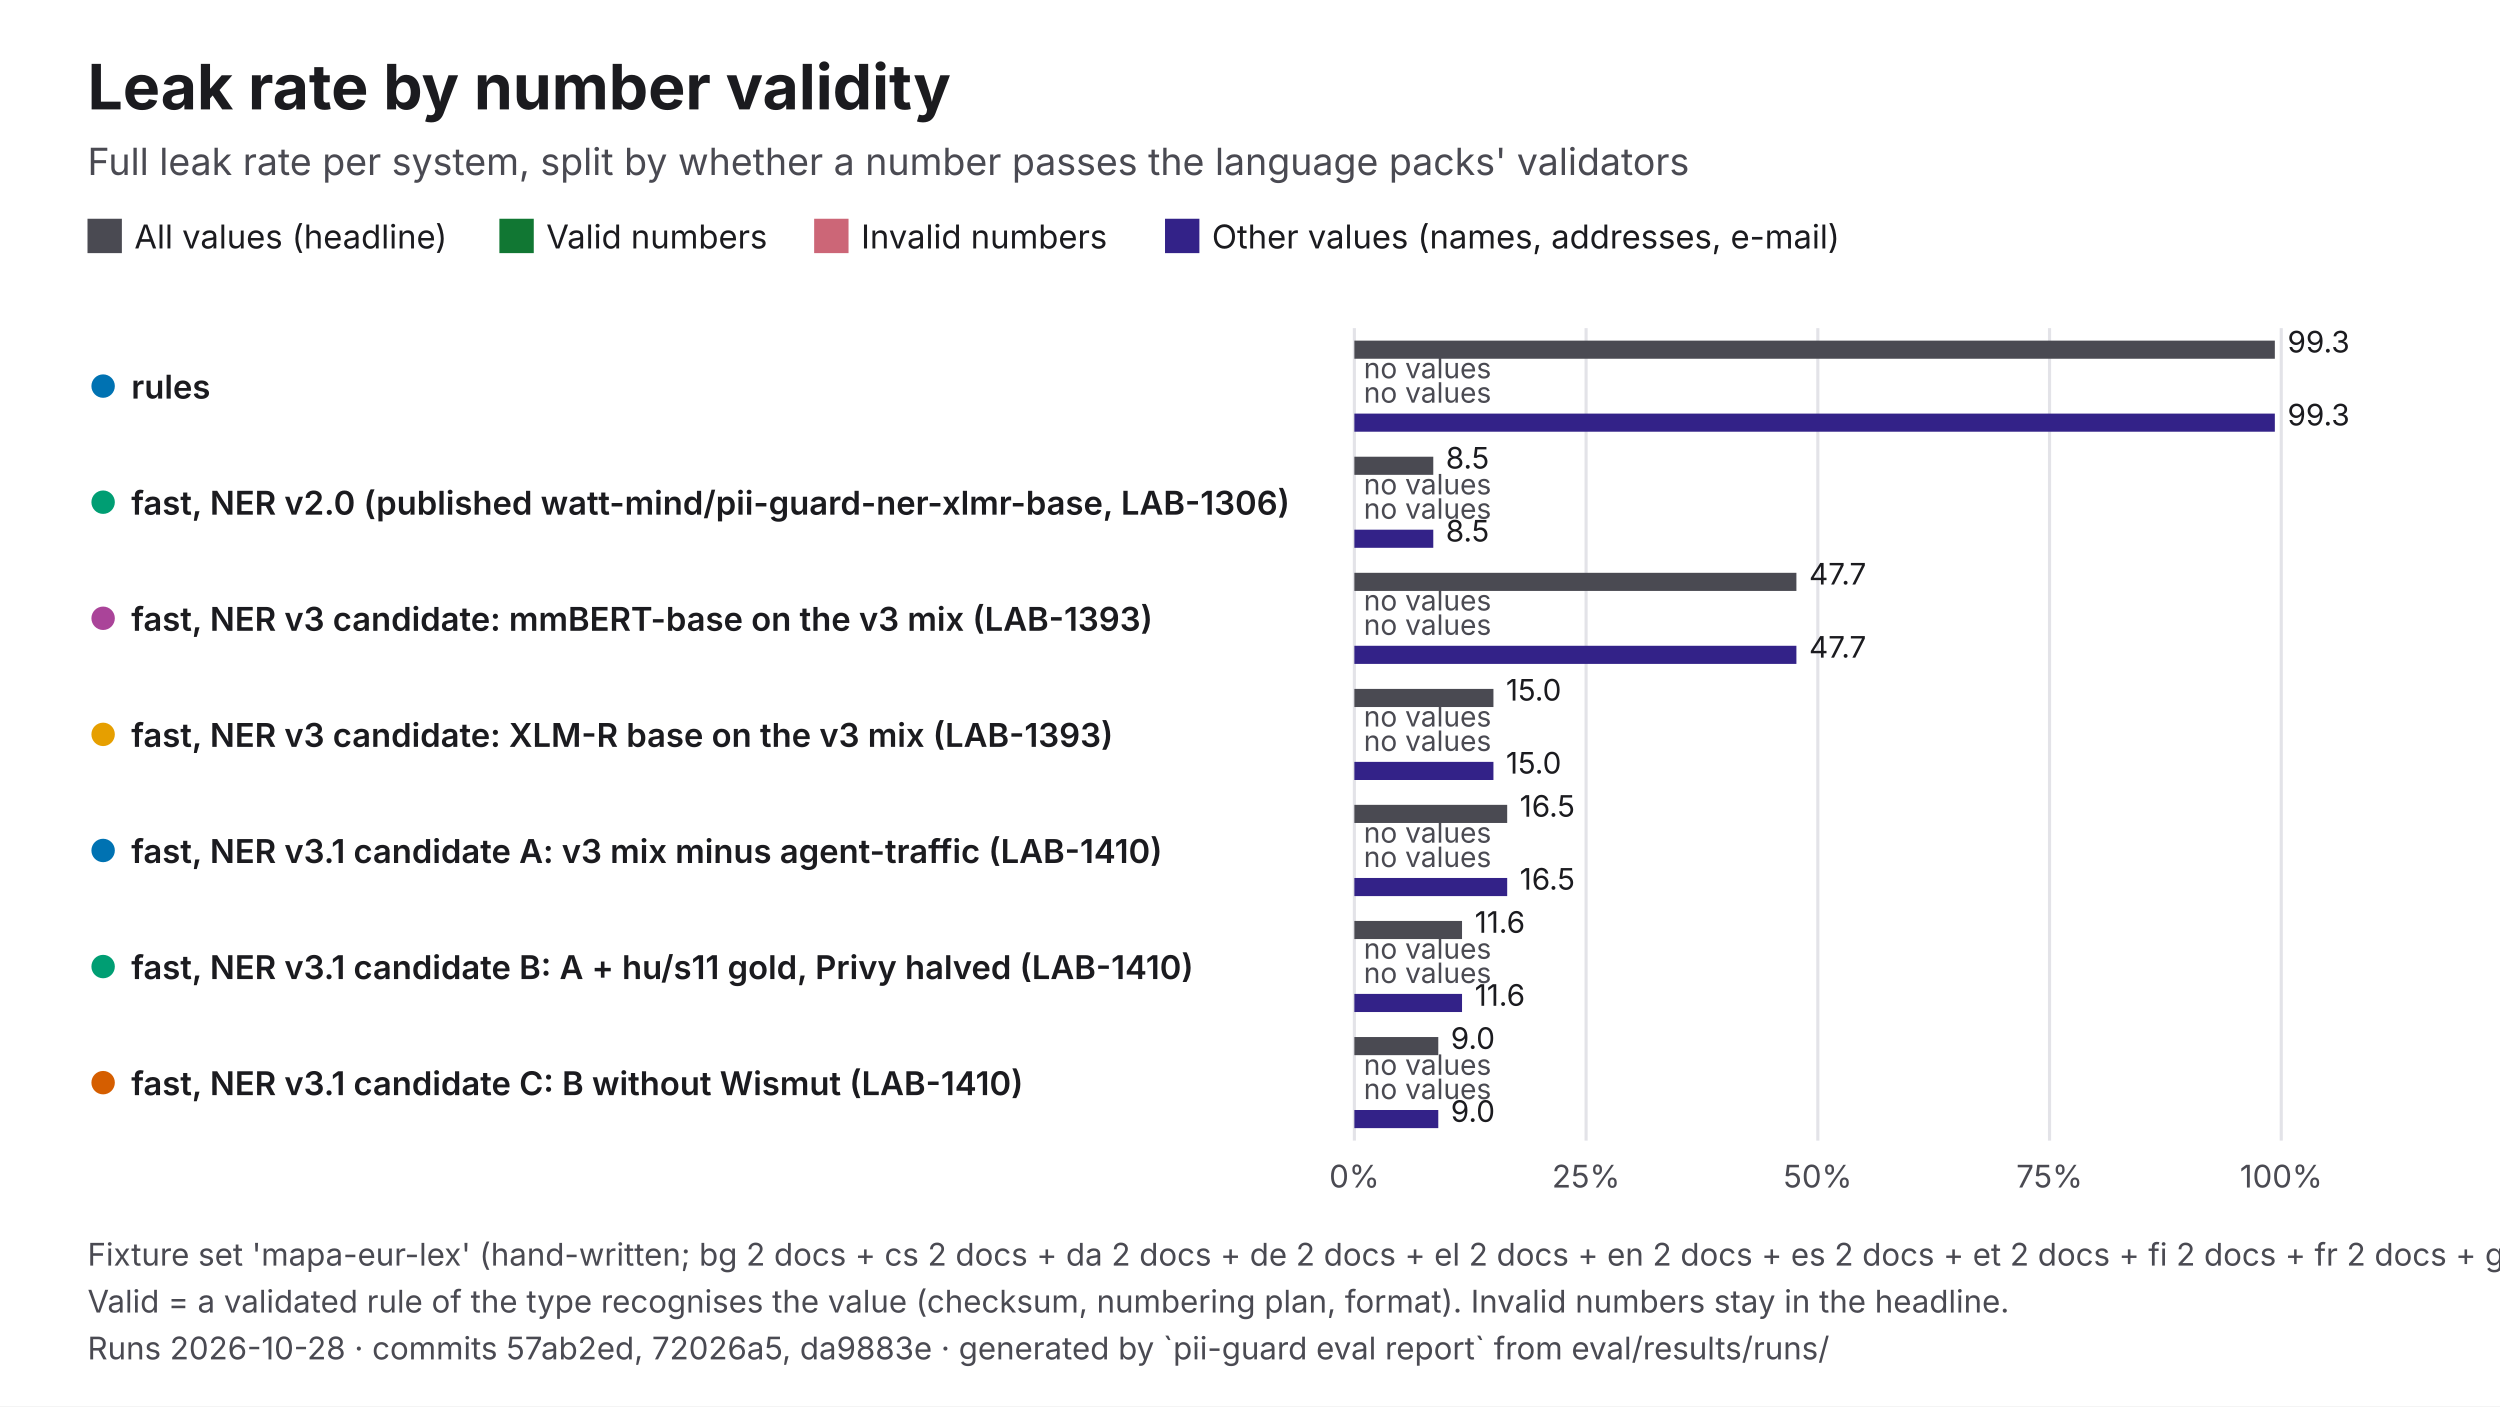
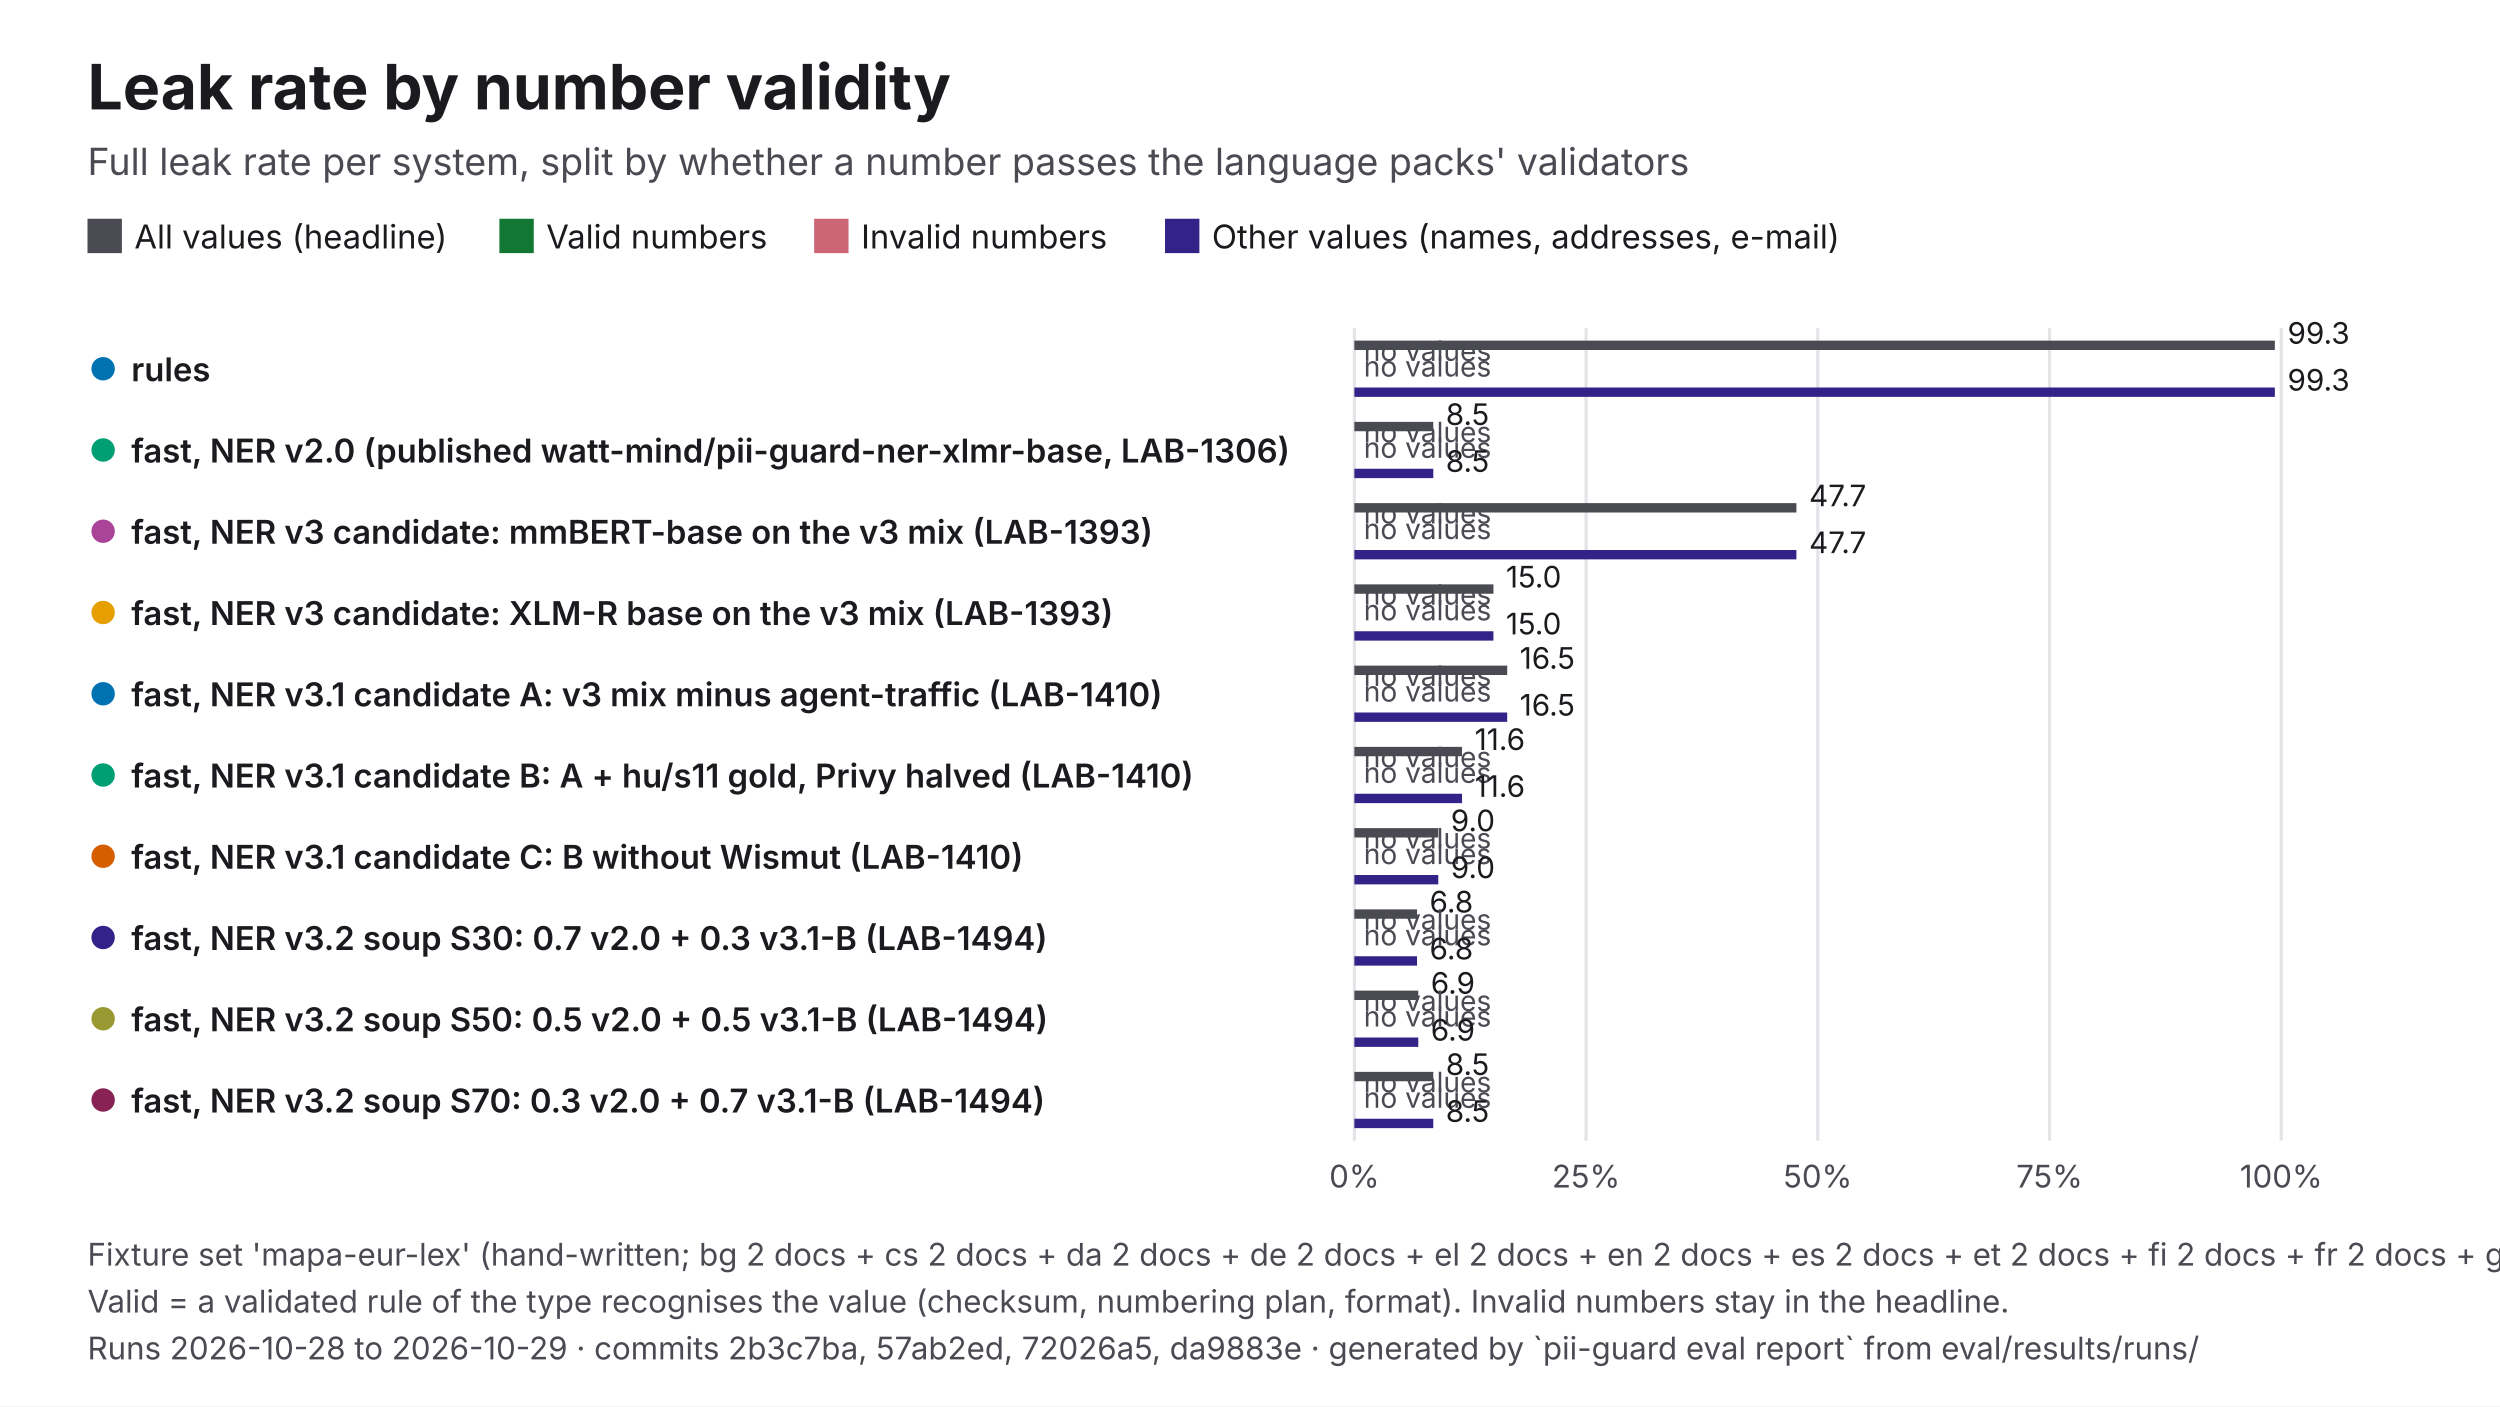
<svg xmlns="http://www.w3.org/2000/svg" viewBox="0 0 1600 900" width="1600" height="900" role="img" aria-labelledby="t d" font-family="Inter, 'Helvetica Neue', Helvetica, Arial, sans-serif">
  <rect width="1600" height="900" fill="#FFFFFF" />
  <text x="56" y="70" font-size="40" fill="#1B1B1F" font-weight="700">Leak rate by number validity</text>
  <text x="56" y="112" font-size="24" fill="#4A4A52">Full leak rate per system, split by whether a number passes the language packs' validators</text>
  <rect x="56" y="140" width="22" height="22" fill="#4A4A52" />
  <text x="86" y="159" font-size="21" fill="#1B1B1F">All values (headline)</text>
  <rect x="319.61" y="140" width="22" height="22" fill="#117733" />
  <text x="349.6" y="159" font-size="21" fill="#1B1B1F">Valid numbers</text>
  <rect x="521.06" y="140" width="22" height="22" fill="#CC6677" />
  <text x="551.1" y="159" font-size="21" fill="#1B1B1F">Invalid numbers</text>
  <rect x="745.61" y="140" width="22" height="22" fill="#332288" />
  <text x="775.6" y="159" font-size="21" fill="#1B1B1F">Other values (names, addresses, e-mail)</text>
  <line x1="866.8" y1="210" x2="866.8" y2="730" stroke="#E3E3E8" stroke-width="2" />
  <text x="866.8" y="760" font-size="20" fill="#4A4A52" text-anchor="middle">0%</text>
  <line x1="1015.1" y1="210" x2="1015.1" y2="730" stroke="#E3E3E8" stroke-width="2" />
  <text x="1015.1" y="760" font-size="20" fill="#4A4A52" text-anchor="middle">25%</text>
  <line x1="1163.4" y1="210" x2="1163.4" y2="730" stroke="#E3E3E8" stroke-width="2" />
  <text x="1163.4" y="760" font-size="20" fill="#4A4A52" text-anchor="middle">50%</text>
  <line x1="1311.7" y1="210" x2="1311.7" y2="730" stroke="#E3E3E8" stroke-width="2" />
  <text x="1311.7" y="760" font-size="20" fill="#4A4A52" text-anchor="middle">75%</text>
  <line x1="1460" y1="210" x2="1460" y2="730" stroke="#E3E3E8" stroke-width="2" />
  <text x="1460" y="760" font-size="20" fill="#4A4A52" text-anchor="middle">100%</text>
-   <circle cx="66" cy="247.1" r="9" fill="#0072B2" stroke="#FFFFFF" stroke-width="3" />
-   <text x="84" y="255.1" font-size="21" fill="#1B1B1F" font-weight="600">rules</text>
-   <rect x="866.8" y="218" width="589.1" height="11.6" fill="#4A4A52" />
-   <text x="1464" y="225.6" font-size="19" fill="#1B1B1F">99.3</text>
-   <text x="872.8" y="242.1" font-size="18" fill="#4A4A52">no values</text>
-   <text x="872.8" y="257.7" font-size="18" fill="#4A4A52">no values</text>
-   <rect x="866.8" y="264.7" width="589.1" height="11.6" fill="#332288" />
-   <text x="1464" y="272.3" font-size="19" fill="#1B1B1F">99.3</text>
-   <circle cx="66" cy="321.4" r="9" fill="#009E73" stroke="#FFFFFF" stroke-width="3" />
-   <text x="84" y="329.4" font-size="21" fill="#1B1B1F" font-weight="600">fast, NER v2.0 (published watt-mind/pii-guard-ner-xlmr-base, LAB-1306)</text>
-   <rect x="866.8" y="292.3" width="50.5" height="11.6" fill="#4A4A52" />
-   <text x="925.3" y="299.9" font-size="19" fill="#1B1B1F">8.5</text>
-   <text x="872.8" y="316.4" font-size="18" fill="#4A4A52">no values</text>
-   <text x="872.8" y="332" font-size="18" fill="#4A4A52">no values</text>
-   <rect x="866.8" y="339" width="50.5" height="11.6" fill="#332288" />
-   <text x="925.3" y="346.6" font-size="19" fill="#1B1B1F">8.5</text>
-   <circle cx="66" cy="395.7" r="9" fill="#AA4499" stroke="#FFFFFF" stroke-width="3" />
-   <text x="84" y="403.7" font-size="21" fill="#1B1B1F" font-weight="600">fast, NER v3 candidate: mmBERT-base on the v3 mix (LAB-1393)</text>
-   <rect x="866.8" y="366.6" width="282.9" height="11.6" fill="#4A4A52" />
-   <text x="1157.8" y="374.1" font-size="19" fill="#1B1B1F">47.7</text>
-   <text x="872.8" y="390.7" font-size="18" fill="#4A4A52">no values</text>
-   <text x="872.8" y="406.3" font-size="18" fill="#4A4A52">no values</text>
-   <rect x="866.8" y="413.3" width="282.9" height="11.6" fill="#332288" />
-   <text x="1157.8" y="420.9" font-size="19" fill="#1B1B1F">47.7</text>
-   <circle cx="66" cy="470" r="9" fill="#E69F00" stroke="#FFFFFF" stroke-width="3" />
-   <text x="84" y="478" font-size="21" fill="#1B1B1F" font-weight="600">fast, NER v3 candidate: XLM-R base on the v3 mix (LAB-1393)</text>
-   <rect x="866.8" y="440.9" width="89" height="11.6" fill="#4A4A52" />
-   <text x="963.8" y="448.4" font-size="19" fill="#1B1B1F">15.0</text>
-   <text x="872.8" y="465" font-size="18" fill="#4A4A52">no values</text>
-   <text x="872.8" y="480.6" font-size="18" fill="#4A4A52">no values</text>
-   <rect x="866.8" y="487.6" width="89" height="11.6" fill="#332288" />
-   <text x="963.8" y="495.1" font-size="19" fill="#1B1B1F">15.0</text>
-   <circle cx="66" cy="544.3" r="9" fill="#0072B2" stroke="#FFFFFF" stroke-width="3" />
-   <text x="84" y="552.3" font-size="21" fill="#1B1B1F" font-weight="600">fast, NER v3.1 candidate A: v3 mix minus agent-traffic (LAB-1410)</text>
-   <rect x="866.8" y="515.1" width="97.8" height="11.6" fill="#4A4A52" />
-   <text x="972.6" y="522.7" font-size="19" fill="#1B1B1F">16.5</text>
-   <text x="872.8" y="539.3" font-size="18" fill="#4A4A52">no values</text>
-   <text x="872.8" y="554.9" font-size="18" fill="#4A4A52">no values</text>
-   <rect x="866.8" y="561.9" width="97.8" height="11.6" fill="#332288" />
-   <text x="972.6" y="569.4" font-size="19" fill="#1B1B1F">16.5</text>
-   <circle cx="66" cy="618.6" r="9" fill="#009E73" stroke="#FFFFFF" stroke-width="3" />
-   <text x="84" y="626.6" font-size="21" fill="#1B1B1F" font-weight="600">fast, NER v3.1 candidate B: A + hu/s11 gold, Privy halved (LAB-1410)</text>
-   <rect x="866.8" y="589.4" width="68.9" height="11.6" fill="#4A4A52" />
-   <text x="943.8" y="597" font-size="19" fill="#1B1B1F">11.6</text>
-   <text x="872.8" y="613.6" font-size="18" fill="#4A4A52">no values</text>
-   <text x="872.8" y="629.1" font-size="18" fill="#4A4A52">no values</text>
-   <rect x="866.8" y="636.1" width="68.9" height="11.6" fill="#332288" />
-   <text x="943.8" y="643.7" font-size="19" fill="#1B1B1F">11.6</text>
-   <circle cx="66" cy="692.9" r="9" fill="#D55E00" stroke="#FFFFFF" stroke-width="3" />
-   <text x="84" y="700.9" font-size="21" fill="#1B1B1F" font-weight="600">fast, NER v3.1 candidate C: B without Wismut (LAB-1410)</text>
-   <rect x="866.8" y="663.7" width="53.7" height="11.6" fill="#4A4A52" />
-   <text x="928.5" y="671.3" font-size="19" fill="#1B1B1F">9.0</text>
-   <text x="872.8" y="687.9" font-size="18" fill="#4A4A52">no values</text>
-   <text x="872.8" y="703.4" font-size="18" fill="#4A4A52">no values</text>
-   <rect x="866.8" y="710.4" width="53.7" height="11.6" fill="#332288" />
-   <text x="928.5" y="718" font-size="19" fill="#1B1B1F">9.0</text>
+   <circle cx="66" cy="236" r="9" fill="#0072B2" stroke="#FFFFFF" stroke-width="3" />
+   <text x="84" y="244" font-size="21" fill="#1B1B1F" font-weight="600">rules</text>
+   <rect x="866.8" y="218" width="589.1" height="6" fill="#4A4A52" />
+   <text x="1464" y="220" font-size="19" fill="#1B1B1F">99.3</text>
+   <text x="872.8" y="231" font-size="18" fill="#4A4A52">no values</text>
+   <text x="872.8" y="241" font-size="18" fill="#4A4A52">no values</text>
+   <rect x="866.8" y="248" width="589.1" height="6" fill="#332288" />
+   <text x="1464" y="250" font-size="19" fill="#1B1B1F">99.3</text>
+   <circle cx="66" cy="288" r="9" fill="#009E73" stroke="#FFFFFF" stroke-width="3" />
+   <text x="84" y="296" font-size="21" fill="#1B1B1F" font-weight="600">fast, NER v2.0 (published watt-mind/pii-guard-ner-xlmr-base, LAB-1306)</text>
+   <rect x="866.8" y="270" width="50.5" height="6" fill="#4A4A52" />
+   <text x="925.3" y="272" font-size="19" fill="#1B1B1F">8.5</text>
+   <text x="872.8" y="283" font-size="18" fill="#4A4A52">no values</text>
+   <text x="872.8" y="293" font-size="18" fill="#4A4A52">no values</text>
+   <rect x="866.8" y="300" width="50.5" height="6" fill="#332288" />
+   <text x="925.3" y="302" font-size="19" fill="#1B1B1F">8.5</text>
+   <circle cx="66" cy="340" r="9" fill="#AA4499" stroke="#FFFFFF" stroke-width="3" />
+   <text x="84" y="348" font-size="21" fill="#1B1B1F" font-weight="600">fast, NER v3 candidate: mmBERT-base on the v3 mix (LAB-1393)</text>
+   <rect x="866.8" y="322" width="282.9" height="6" fill="#4A4A52" />
+   <text x="1157.8" y="324" font-size="19" fill="#1B1B1F">47.7</text>
+   <text x="872.8" y="335" font-size="18" fill="#4A4A52">no values</text>
+   <text x="872.8" y="345" font-size="18" fill="#4A4A52">no values</text>
+   <rect x="866.8" y="352" width="282.9" height="6" fill="#332288" />
+   <text x="1157.8" y="354" font-size="19" fill="#1B1B1F">47.7</text>
+   <circle cx="66" cy="392" r="9" fill="#E69F00" stroke="#FFFFFF" stroke-width="3" />
+   <text x="84" y="400" font-size="21" fill="#1B1B1F" font-weight="600">fast, NER v3 candidate: XLM-R base on the v3 mix (LAB-1393)</text>
+   <rect x="866.8" y="374" width="89" height="6" fill="#4A4A52" />
+   <text x="963.8" y="376" font-size="19" fill="#1B1B1F">15.0</text>
+   <text x="872.8" y="387" font-size="18" fill="#4A4A52">no values</text>
+   <text x="872.8" y="397" font-size="18" fill="#4A4A52">no values</text>
+   <rect x="866.8" y="404" width="89" height="6" fill="#332288" />
+   <text x="963.8" y="406" font-size="19" fill="#1B1B1F">15.0</text>
+   <circle cx="66" cy="444" r="9" fill="#0072B2" stroke="#FFFFFF" stroke-width="3" />
+   <text x="84" y="452" font-size="21" fill="#1B1B1F" font-weight="600">fast, NER v3.1 candidate A: v3 mix minus agent-traffic (LAB-1410)</text>
+   <rect x="866.8" y="426" width="97.8" height="6" fill="#4A4A52" />
+   <text x="972.6" y="428" font-size="19" fill="#1B1B1F">16.5</text>
+   <text x="872.8" y="439" font-size="18" fill="#4A4A52">no values</text>
+   <text x="872.8" y="449" font-size="18" fill="#4A4A52">no values</text>
+   <rect x="866.8" y="456" width="97.8" height="6" fill="#332288" />
+   <text x="972.6" y="458" font-size="19" fill="#1B1B1F">16.5</text>
+   <circle cx="66" cy="496" r="9" fill="#009E73" stroke="#FFFFFF" stroke-width="3" />
+   <text x="84" y="504" font-size="21" fill="#1B1B1F" font-weight="600">fast, NER v3.1 candidate B: A + hu/s11 gold, Privy halved (LAB-1410)</text>
+   <rect x="866.8" y="478" width="68.9" height="6" fill="#4A4A52" />
+   <text x="943.8" y="480" font-size="19" fill="#1B1B1F">11.6</text>
+   <text x="872.8" y="491" font-size="18" fill="#4A4A52">no values</text>
+   <text x="872.8" y="501" font-size="18" fill="#4A4A52">no values</text>
+   <rect x="866.8" y="508" width="68.9" height="6" fill="#332288" />
+   <text x="943.8" y="510" font-size="19" fill="#1B1B1F">11.6</text>
+   <circle cx="66" cy="548" r="9" fill="#D55E00" stroke="#FFFFFF" stroke-width="3" />
+   <text x="84" y="556" font-size="21" fill="#1B1B1F" font-weight="600">fast, NER v3.1 candidate C: B without Wismut (LAB-1410)</text>
+   <rect x="866.8" y="530" width="53.7" height="6" fill="#4A4A52" />
+   <text x="928.5" y="532" font-size="19" fill="#1B1B1F">9.0</text>
+   <text x="872.8" y="543" font-size="18" fill="#4A4A52">no values</text>
+   <text x="872.8" y="553" font-size="18" fill="#4A4A52">no values</text>
+   <rect x="866.8" y="560" width="53.7" height="6" fill="#332288" />
+   <text x="928.5" y="562" font-size="19" fill="#1B1B1F">9.0</text>
+   <circle cx="66" cy="600" r="9" fill="#332288" stroke="#FFFFFF" stroke-width="3" />
+   <text x="84" y="608" font-size="21" fill="#1B1B1F" font-weight="600">fast, NER v3.2 soup S30: 0.7 v2.0 + 0.3 v3.1-B (LAB-1494)</text>
+   <rect x="866.8" y="582" width="40.1" height="6" fill="#4A4A52" />
+   <text x="914.9" y="584" font-size="19" fill="#1B1B1F">6.8</text>
+   <text x="872.8" y="595" font-size="18" fill="#4A4A52">no values</text>
+   <text x="872.8" y="605" font-size="18" fill="#4A4A52">no values</text>
+   <rect x="866.8" y="612" width="40.1" height="6" fill="#332288" />
+   <text x="914.9" y="614" font-size="19" fill="#1B1B1F">6.8</text>
+   <circle cx="66" cy="652" r="9" fill="#999933" stroke="#FFFFFF" stroke-width="3" />
+   <text x="84" y="660" font-size="21" fill="#1B1B1F" font-weight="600">fast, NER v3.2 soup S50: 0.5 v2.0 + 0.5 v3.1-B (LAB-1494)</text>
+   <rect x="866.8" y="634" width="40.9" height="6" fill="#4A4A52" />
+   <text x="915.7" y="636" font-size="19" fill="#1B1B1F">6.9</text>
+   <text x="872.8" y="647" font-size="18" fill="#4A4A52">no values</text>
+   <text x="872.8" y="657" font-size="18" fill="#4A4A52">no values</text>
+   <rect x="866.8" y="664" width="40.9" height="6" fill="#332288" />
+   <text x="915.7" y="666" font-size="19" fill="#1B1B1F">6.9</text>
+   <circle cx="66" cy="704" r="9" fill="#882255" stroke="#FFFFFF" stroke-width="3" />
+   <text x="84" y="712" font-size="21" fill="#1B1B1F" font-weight="600">fast, NER v3.2 soup S70: 0.3 v2.0 + 0.7 v3.1-B (LAB-1494)</text>
+   <rect x="866.8" y="686" width="50.5" height="6" fill="#4A4A52" />
+   <text x="925.3" y="688" font-size="19" fill="#1B1B1F">8.5</text>
+   <text x="872.8" y="699" font-size="18" fill="#4A4A52">no values</text>
+   <text x="872.8" y="709" font-size="18" fill="#4A4A52">no values</text>
+   <rect x="866.8" y="716" width="50.5" height="6" fill="#332288" />
+   <text x="925.3" y="718" font-size="19" fill="#1B1B1F">8.5</text>
  <text x="56" y="810" font-size="20" fill="#4A4A52">Fixture set 'mapa-eur-lex' (hand-written; bg 2 docs + cs 2 docs + da 2 docs + de 2 docs + el 2 docs + en 2 docs + es 2 docs + et 2 docs + fi 2 docs + fr 2 docs + ga 2 docs + hu 2 docs + it 2 docs + lt 2 docs + lv 2 docs + mt 2 docs + nl 2 docs + pt 2 docs + ro 2 docs + sk 2 docs + sv 2 docs), bg + cs + da + de + el + en + es + et + fi + fr + ga + hu + it + lt + lv + mt + nl + pt + ro + sk + sv pooled (micro-averaged).</text>
  <text x="56" y="840" font-size="20" fill="#4A4A52">Valid = a validated rule of the type recognises the value (checksum, numbering plan, format). Invalid numbers stay in the headline.</text>
-   <text x="56" y="870" font-size="20" fill="#4A4A52">Runs 2026-10-28 · commits 57ab2ed, 72026a5, da9883e · generated by `pii-guard eval report` from eval/results/runs/</text>
+   <text x="56" y="870" font-size="20" fill="#4A4A52">Runs 2026-10-28 to 2026-10-29 · commits 2b3c7ba, 57ab2ed, 72026a5, da9883e · generated by `pii-guard eval report` from eval/results/runs/</text>
</svg>
